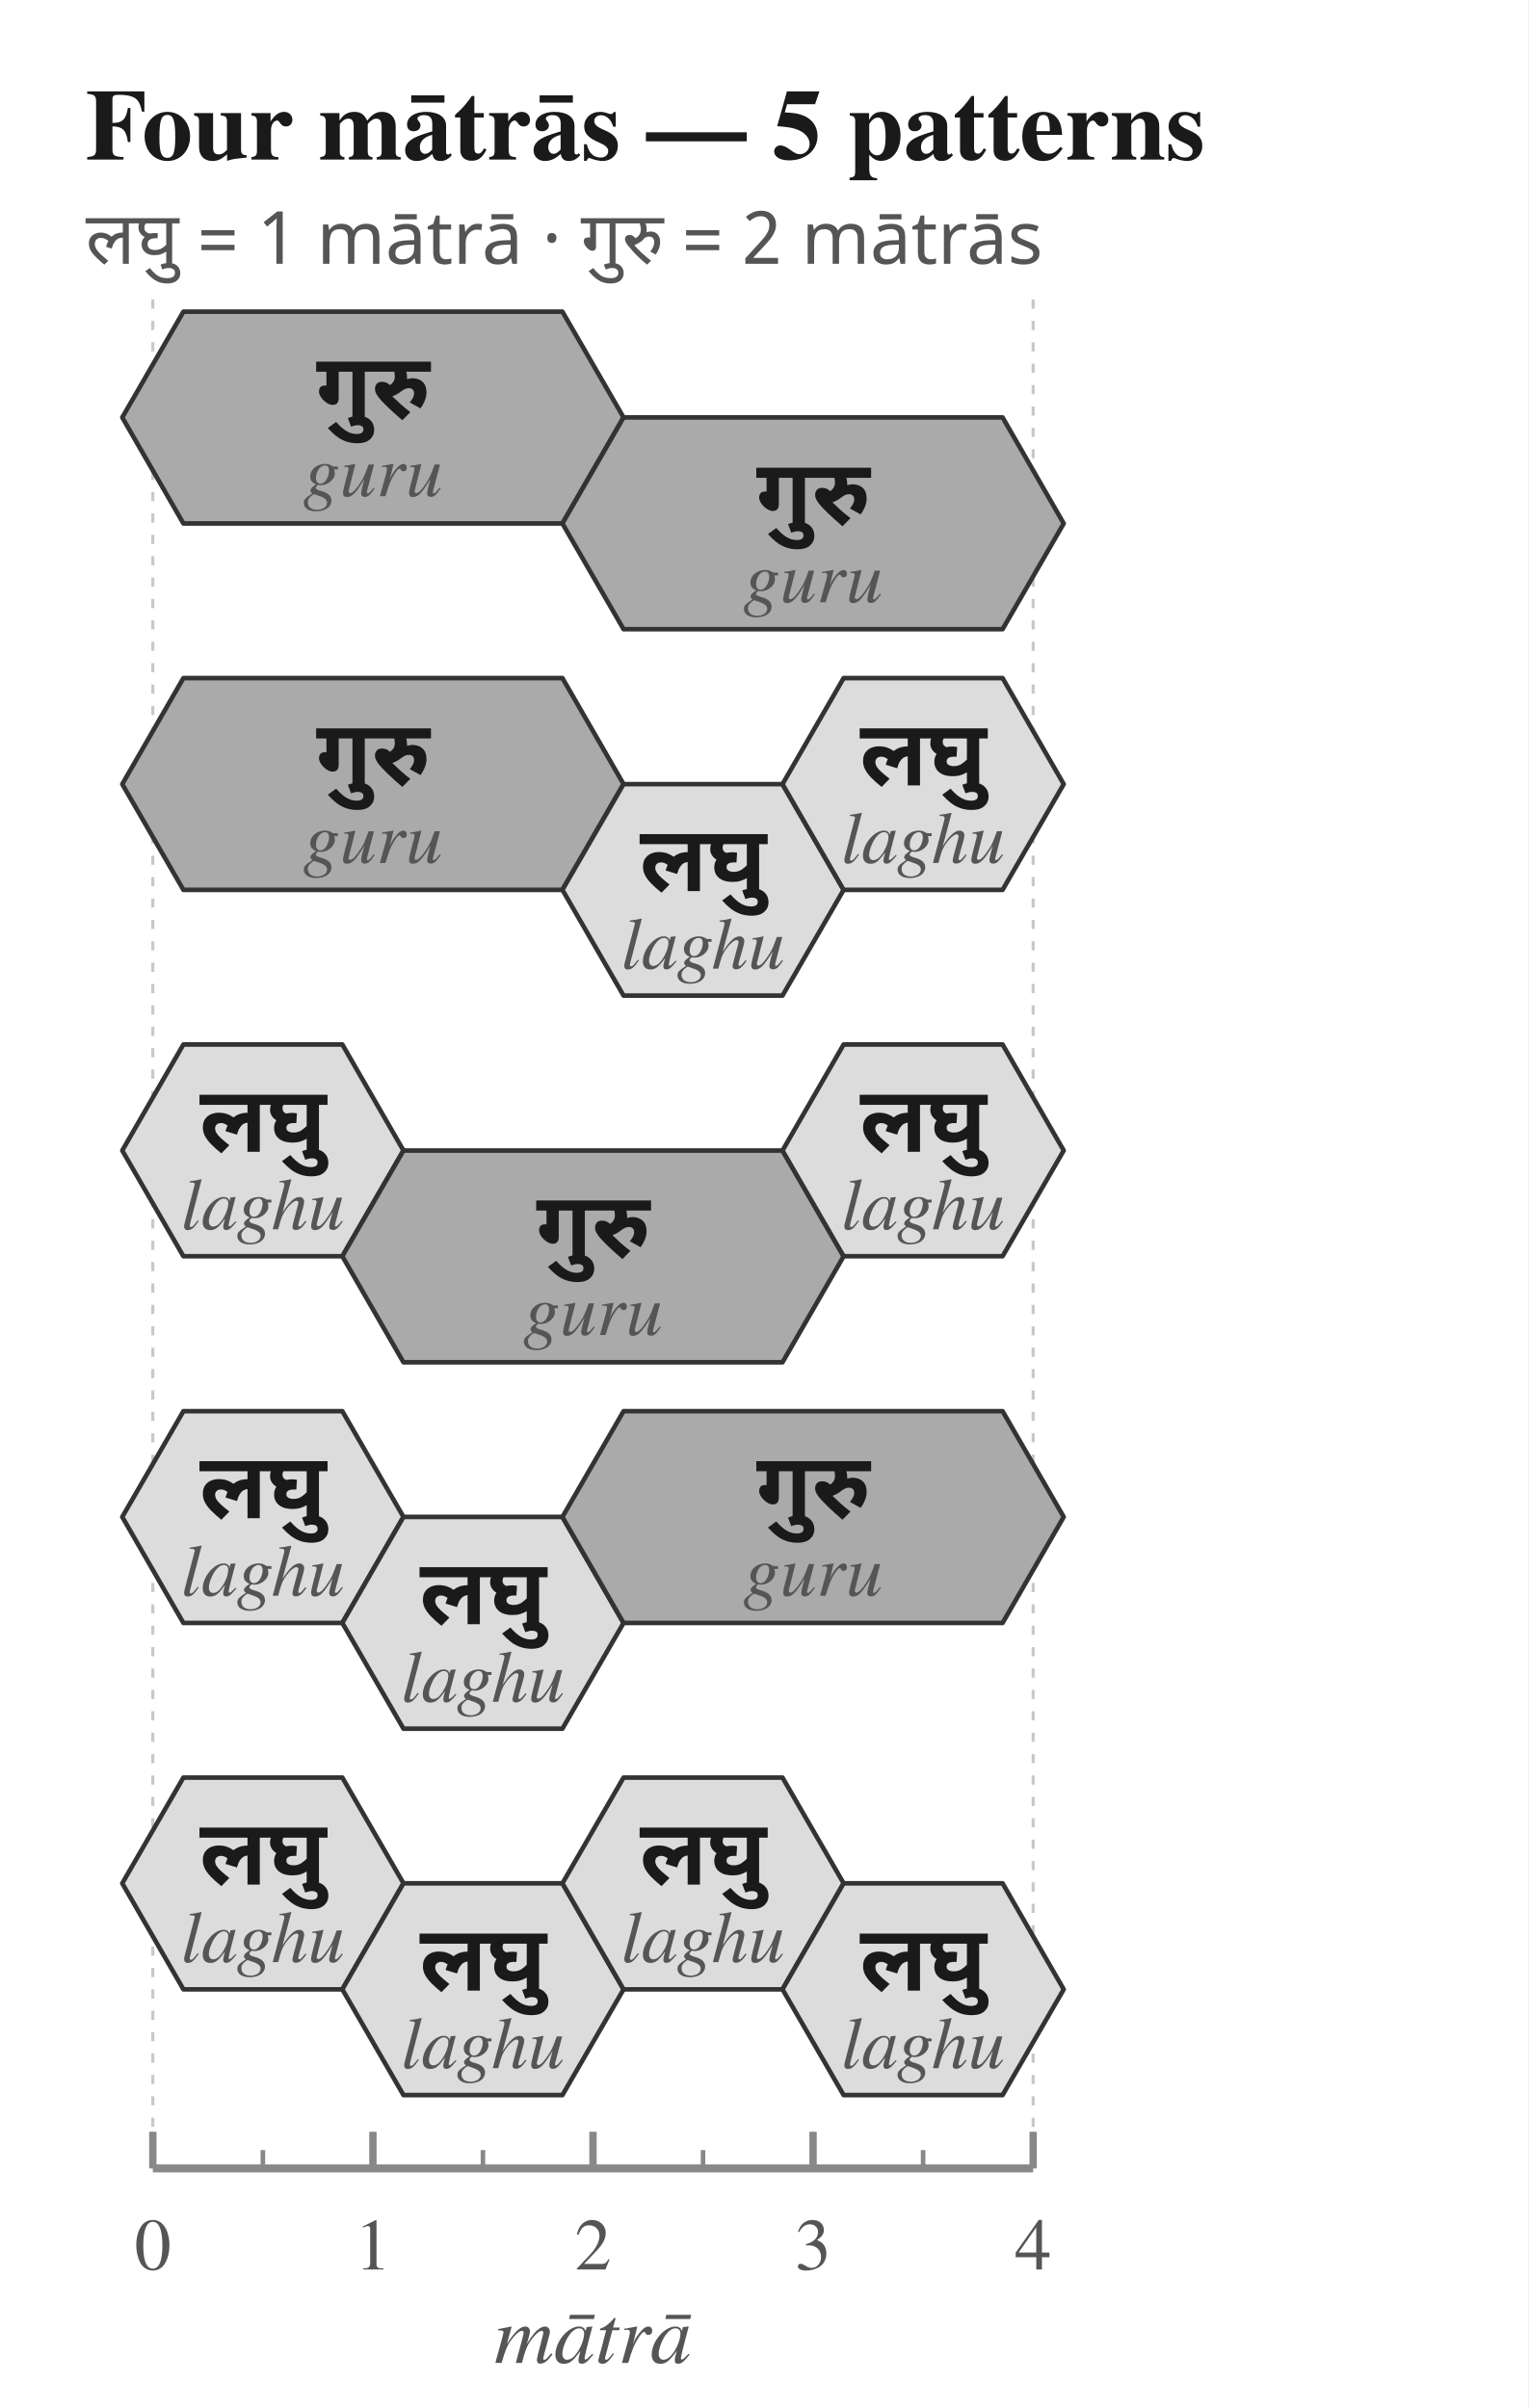
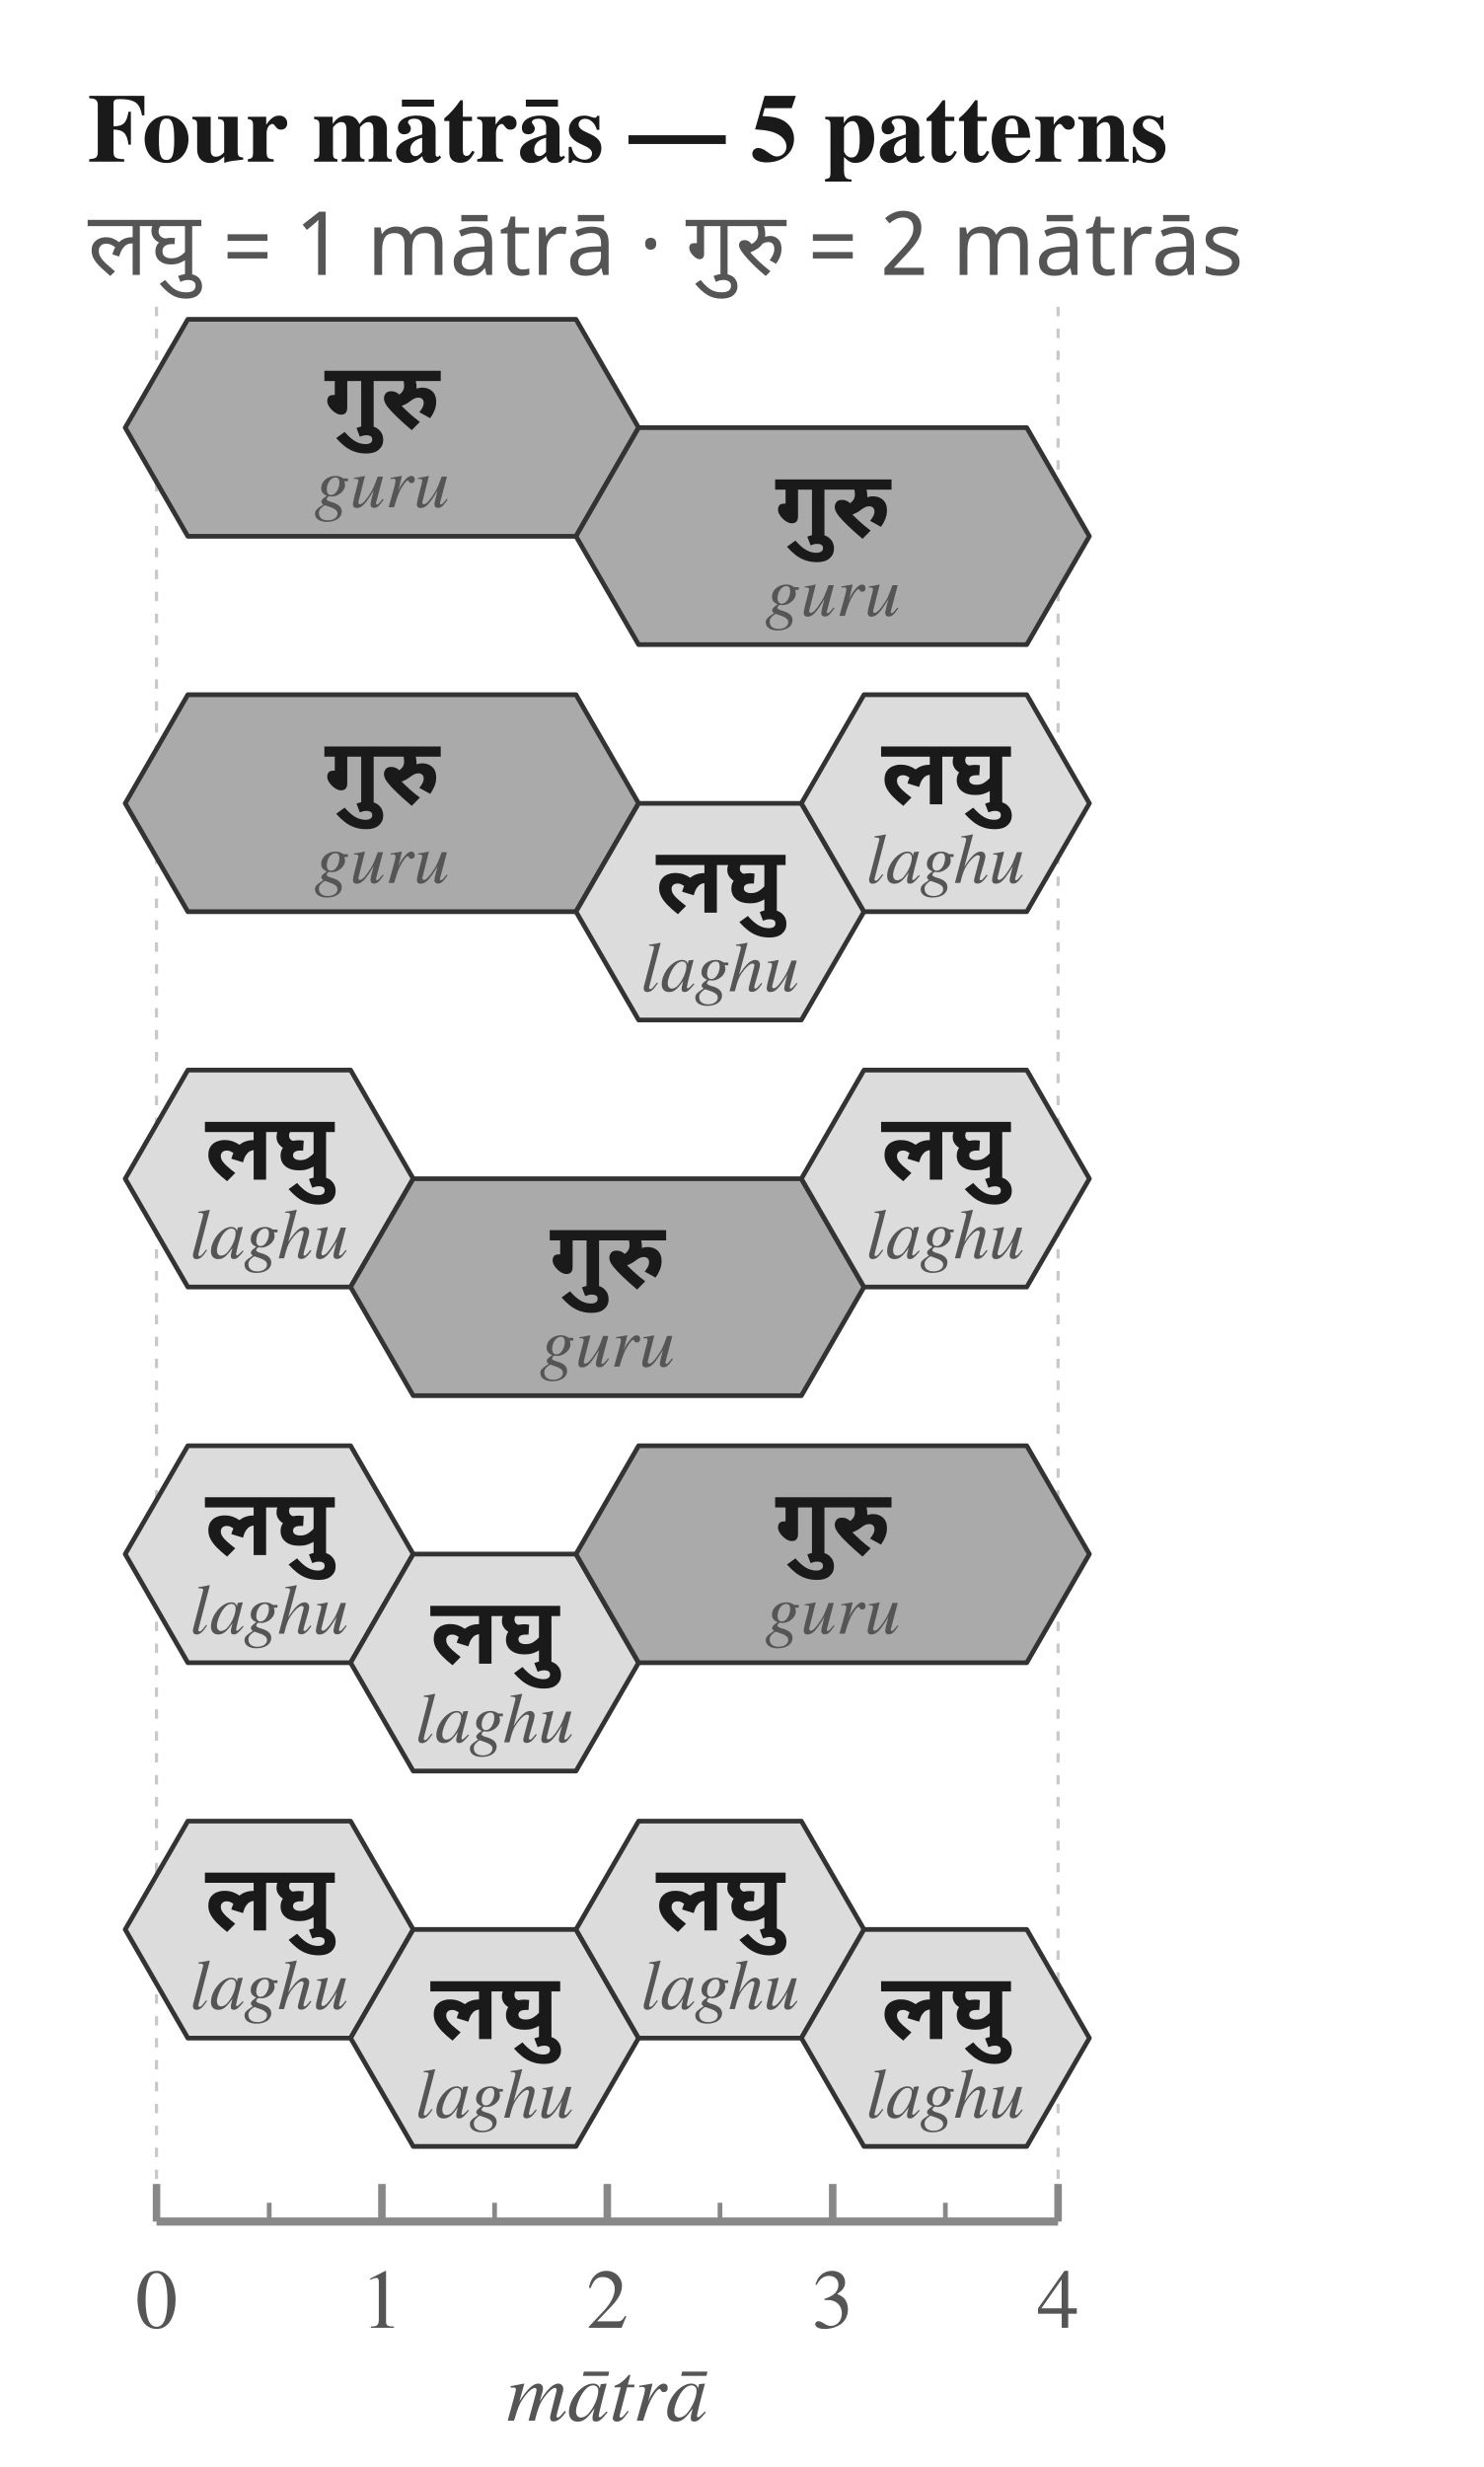
- <svg xmlns="http://www.w3.org/2000/svg" width="500" height="788" viewBox="0 0 500 788">
+ <svg xmlns="http://www.w3.org/2000/svg" width="474" height="788" viewBox="0 0 474 788">
  <rect width="100%" height="100%" fill="white" />
-   <text x="28.0" y="42.0" font-family="Charter, Georgia, Times, serif" font-size="33" font-weight="700" font-style="normal" text-anchor="start" dominant-baseline="middle" fill="#1a1a1a">Four mātrās — 5 patterns</text>
-   <text x="28.0" y="78.0" font-family="Noto Sans Devanagari, Mangal, Devanagari Sangam MN, sans-serif" font-size="24" font-weight="400" font-style="normal" text-anchor="start" dominant-baseline="middle" fill="#555555">लघु = 1 mātrā    ·    गुरु = 2 mātrās</text>
+   <text x="28.0" y="42.0" font-family="Charter, Georgia, Times, serif" font-size="31.1" font-weight="700" font-style="normal" text-anchor="start" dominant-baseline="middle" fill="#1a1a1a">Four mātrās — 5 patterns</text>
+   <text x="28.0" y="78.0" font-family="Noto Sans Devanagari, Mangal, Devanagari Sangam MN, sans-serif" font-size="28.3" font-weight="400" font-style="normal" text-anchor="start" dominant-baseline="middle" fill="#555555">लघु = 1 mātrā    ·    गुरु = 2 mātrās</text>
  <line x1="50.0" y1="98.0" x2="50.0" y2="709.6" stroke="#c8c8c8" stroke-width="1" stroke-dasharray="3,4" />
  <line x1="338.0" y1="98.0" x2="338.0" y2="709.6" stroke="#c8c8c8" stroke-width="1" stroke-dasharray="3,4" />
  <polygon points="60.0,102.0 184.0,102.0 204.0,136.6 184.0,171.3 60.0,171.3 40.0,136.6" fill="#aaaaaa" stroke="#333333" stroke-width="1.5" stroke-linejoin="round" />
  <polygon points="204.0,136.6 328.0,136.6 348.0,171.3 328.0,205.9 204.0,205.9 184.0,171.3" fill="#aaaaaa" stroke="#333333" stroke-width="1.5" stroke-linejoin="round" />
-   <text x="122.0" y="126.6" font-family="Noto Sans Devanagari, Mangal, Devanagari Sangam MN, sans-serif" font-size="30" font-weight="600" font-style="normal" text-anchor="middle" dominant-baseline="middle" fill="#1a1a1a">गुरु</text>
-   <text x="122.0" y="155.6" font-family="Charter, Georgia, Times, serif" font-size="24" font-weight="400" font-style="italic" text-anchor="middle" dominant-baseline="middle" fill="#555555">guru</text>
-   <text x="266.0" y="161.3" font-family="Noto Sans Devanagari, Mangal, Devanagari Sangam MN, sans-serif" font-size="30" font-weight="600" font-style="normal" text-anchor="middle" dominant-baseline="middle" fill="#1a1a1a">गुरु</text>
-   <text x="266.0" y="190.3" font-family="Charter, Georgia, Times, serif" font-size="24" font-weight="400" font-style="italic" text-anchor="middle" dominant-baseline="middle" fill="#555555">guru</text>
+   <text x="122.0" y="126.6" font-family="Noto Sans Devanagari, Mangal, Devanagari Sangam MN, sans-serif" font-size="29.7" font-weight="600" font-style="normal" text-anchor="middle" dominant-baseline="middle" fill="#1a1a1a">गुरु</text>
+   <text x="122.0" y="155.6" font-family="Charter, Georgia, Times, serif" font-size="22.7" font-weight="400" font-style="italic" text-anchor="middle" dominant-baseline="middle" fill="#555555">guru</text>
+   <text x="266.0" y="161.3" font-family="Noto Sans Devanagari, Mangal, Devanagari Sangam MN, sans-serif" font-size="29.7" font-weight="600" font-style="normal" text-anchor="middle" dominant-baseline="middle" fill="#1a1a1a">गुरु</text>
+   <text x="266.0" y="190.3" font-family="Charter, Georgia, Times, serif" font-size="22.7" font-weight="400" font-style="italic" text-anchor="middle" dominant-baseline="middle" fill="#555555">guru</text>
  <polygon points="60.0,221.9 184.0,221.9 204.0,256.6 184.0,291.2 60.0,291.2 40.0,256.6" fill="#aaaaaa" stroke="#333333" stroke-width="1.5" stroke-linejoin="round" />
  <polygon points="204.0,256.6 256.0,256.6 276.0,291.2 256.0,325.8 204.0,325.8 184.0,291.2" fill="#dcdcdc" stroke="#333333" stroke-width="1.5" stroke-linejoin="round" />
  <polygon points="276.0,221.9 328.0,221.9 348.0,256.6 328.0,291.2 276.0,291.2 256.0,256.6" fill="#dcdcdc" stroke="#333333" stroke-width="1.5" stroke-linejoin="round" />
-   <text x="122.0" y="246.6" font-family="Noto Sans Devanagari, Mangal, Devanagari Sangam MN, sans-serif" font-size="30" font-weight="600" font-style="normal" text-anchor="middle" dominant-baseline="middle" fill="#1a1a1a">गुरु</text>
-   <text x="122.0" y="275.6" font-family="Charter, Georgia, Times, serif" font-size="24" font-weight="400" font-style="italic" text-anchor="middle" dominant-baseline="middle" fill="#555555">guru</text>
-   <text x="230.0" y="281.2" font-family="Noto Sans Devanagari, Mangal, Devanagari Sangam MN, sans-serif" font-size="30" font-weight="600" font-style="normal" text-anchor="middle" dominant-baseline="middle" fill="#1a1a1a">लघु</text>
-   <text x="230.0" y="310.2" font-family="Charter, Georgia, Times, serif" font-size="24" font-weight="400" font-style="italic" text-anchor="middle" dominant-baseline="middle" fill="#555555">laghu</text>
-   <text x="302.0" y="246.6" font-family="Noto Sans Devanagari, Mangal, Devanagari Sangam MN, sans-serif" font-size="30" font-weight="600" font-style="normal" text-anchor="middle" dominant-baseline="middle" fill="#1a1a1a">लघु</text>
-   <text x="302.0" y="275.6" font-family="Charter, Georgia, Times, serif" font-size="24" font-weight="400" font-style="italic" text-anchor="middle" dominant-baseline="middle" fill="#555555">laghu</text>
+   <text x="122.0" y="246.6" font-family="Noto Sans Devanagari, Mangal, Devanagari Sangam MN, sans-serif" font-size="29.7" font-weight="600" font-style="normal" text-anchor="middle" dominant-baseline="middle" fill="#1a1a1a">गुरु</text>
+   <text x="122.0" y="275.6" font-family="Charter, Georgia, Times, serif" font-size="22.7" font-weight="400" font-style="italic" text-anchor="middle" dominant-baseline="middle" fill="#555555">guru</text>
+   <text x="230.0" y="281.2" font-family="Noto Sans Devanagari, Mangal, Devanagari Sangam MN, sans-serif" font-size="29.7" font-weight="600" font-style="normal" text-anchor="middle" dominant-baseline="middle" fill="#1a1a1a">लघु</text>
+   <text x="230.0" y="310.2" font-family="Charter, Georgia, Times, serif" font-size="22.7" font-weight="400" font-style="italic" text-anchor="middle" dominant-baseline="middle" fill="#555555">laghu</text>
+   <text x="302.0" y="246.6" font-family="Noto Sans Devanagari, Mangal, Devanagari Sangam MN, sans-serif" font-size="29.7" font-weight="600" font-style="normal" text-anchor="middle" dominant-baseline="middle" fill="#1a1a1a">लघु</text>
+   <text x="302.0" y="275.6" font-family="Charter, Georgia, Times, serif" font-size="22.7" font-weight="400" font-style="italic" text-anchor="middle" dominant-baseline="middle" fill="#555555">laghu</text>
  <polygon points="60.0,341.8 112.0,341.8 132.0,376.5 112.0,411.1 60.0,411.1 40.0,376.5" fill="#dcdcdc" stroke="#333333" stroke-width="1.5" stroke-linejoin="round" />
  <polygon points="132.0,376.5 256.0,376.5 276.0,411.1 256.0,445.8 132.0,445.8 112.0,411.1" fill="#aaaaaa" stroke="#333333" stroke-width="1.5" stroke-linejoin="round" />
  <polygon points="276.0,341.8 328.0,341.8 348.0,376.5 328.0,411.1 276.0,411.1 256.0,376.5" fill="#dcdcdc" stroke="#333333" stroke-width="1.5" stroke-linejoin="round" />
-   <text x="86.0" y="366.5" font-family="Noto Sans Devanagari, Mangal, Devanagari Sangam MN, sans-serif" font-size="30" font-weight="600" font-style="normal" text-anchor="middle" dominant-baseline="middle" fill="#1a1a1a">लघु</text>
-   <text x="86.0" y="395.5" font-family="Charter, Georgia, Times, serif" font-size="24" font-weight="400" font-style="italic" text-anchor="middle" dominant-baseline="middle" fill="#555555">laghu</text>
-   <text x="194.0" y="401.1" font-family="Noto Sans Devanagari, Mangal, Devanagari Sangam MN, sans-serif" font-size="30" font-weight="600" font-style="normal" text-anchor="middle" dominant-baseline="middle" fill="#1a1a1a">गुरु</text>
-   <text x="194.0" y="430.1" font-family="Charter, Georgia, Times, serif" font-size="24" font-weight="400" font-style="italic" text-anchor="middle" dominant-baseline="middle" fill="#555555">guru</text>
-   <text x="302.0" y="366.5" font-family="Noto Sans Devanagari, Mangal, Devanagari Sangam MN, sans-serif" font-size="30" font-weight="600" font-style="normal" text-anchor="middle" dominant-baseline="middle" fill="#1a1a1a">लघु</text>
-   <text x="302.0" y="395.5" font-family="Charter, Georgia, Times, serif" font-size="24" font-weight="400" font-style="italic" text-anchor="middle" dominant-baseline="middle" fill="#555555">laghu</text>
+   <text x="86.0" y="366.5" font-family="Noto Sans Devanagari, Mangal, Devanagari Sangam MN, sans-serif" font-size="29.7" font-weight="600" font-style="normal" text-anchor="middle" dominant-baseline="middle" fill="#1a1a1a">लघु</text>
+   <text x="86.0" y="395.5" font-family="Charter, Georgia, Times, serif" font-size="22.7" font-weight="400" font-style="italic" text-anchor="middle" dominant-baseline="middle" fill="#555555">laghu</text>
+   <text x="194.0" y="401.1" font-family="Noto Sans Devanagari, Mangal, Devanagari Sangam MN, sans-serif" font-size="29.7" font-weight="600" font-style="normal" text-anchor="middle" dominant-baseline="middle" fill="#1a1a1a">गुरु</text>
+   <text x="194.0" y="430.1" font-family="Charter, Georgia, Times, serif" font-size="22.7" font-weight="400" font-style="italic" text-anchor="middle" dominant-baseline="middle" fill="#555555">guru</text>
+   <text x="302.0" y="366.5" font-family="Noto Sans Devanagari, Mangal, Devanagari Sangam MN, sans-serif" font-size="29.7" font-weight="600" font-style="normal" text-anchor="middle" dominant-baseline="middle" fill="#1a1a1a">लघु</text>
+   <text x="302.0" y="395.5" font-family="Charter, Georgia, Times, serif" font-size="22.7" font-weight="400" font-style="italic" text-anchor="middle" dominant-baseline="middle" fill="#555555">laghu</text>
  <polygon points="60.0,461.8 112.0,461.8 132.0,496.4 112.0,531.1 60.0,531.1 40.0,496.4" fill="#dcdcdc" stroke="#333333" stroke-width="1.5" stroke-linejoin="round" />
  <polygon points="132.0,496.4 184.0,496.4 204.0,531.1 184.0,565.7 132.0,565.7 112.0,531.1" fill="#dcdcdc" stroke="#333333" stroke-width="1.5" stroke-linejoin="round" />
  <polygon points="204.0,461.8 328.0,461.8 348.0,496.4 328.0,531.1 204.0,531.1 184.0,496.4" fill="#aaaaaa" stroke="#333333" stroke-width="1.5" stroke-linejoin="round" />
-   <text x="86.0" y="486.4" font-family="Noto Sans Devanagari, Mangal, Devanagari Sangam MN, sans-serif" font-size="30" font-weight="600" font-style="normal" text-anchor="middle" dominant-baseline="middle" fill="#1a1a1a">लघु</text>
-   <text x="86.0" y="515.4" font-family="Charter, Georgia, Times, serif" font-size="24" font-weight="400" font-style="italic" text-anchor="middle" dominant-baseline="middle" fill="#555555">laghu</text>
-   <text x="158.0" y="521.1" font-family="Noto Sans Devanagari, Mangal, Devanagari Sangam MN, sans-serif" font-size="30" font-weight="600" font-style="normal" text-anchor="middle" dominant-baseline="middle" fill="#1a1a1a">लघु</text>
-   <text x="158.0" y="550.1" font-family="Charter, Georgia, Times, serif" font-size="24" font-weight="400" font-style="italic" text-anchor="middle" dominant-baseline="middle" fill="#555555">laghu</text>
-   <text x="266.0" y="486.4" font-family="Noto Sans Devanagari, Mangal, Devanagari Sangam MN, sans-serif" font-size="30" font-weight="600" font-style="normal" text-anchor="middle" dominant-baseline="middle" fill="#1a1a1a">गुरु</text>
-   <text x="266.0" y="515.4" font-family="Charter, Georgia, Times, serif" font-size="24" font-weight="400" font-style="italic" text-anchor="middle" dominant-baseline="middle" fill="#555555">guru</text>
+   <text x="86.0" y="486.4" font-family="Noto Sans Devanagari, Mangal, Devanagari Sangam MN, sans-serif" font-size="29.7" font-weight="600" font-style="normal" text-anchor="middle" dominant-baseline="middle" fill="#1a1a1a">लघु</text>
+   <text x="86.0" y="515.4" font-family="Charter, Georgia, Times, serif" font-size="22.7" font-weight="400" font-style="italic" text-anchor="middle" dominant-baseline="middle" fill="#555555">laghu</text>
+   <text x="158.0" y="521.1" font-family="Noto Sans Devanagari, Mangal, Devanagari Sangam MN, sans-serif" font-size="29.7" font-weight="600" font-style="normal" text-anchor="middle" dominant-baseline="middle" fill="#1a1a1a">लघु</text>
+   <text x="158.0" y="550.1" font-family="Charter, Georgia, Times, serif" font-size="22.7" font-weight="400" font-style="italic" text-anchor="middle" dominant-baseline="middle" fill="#555555">laghu</text>
+   <text x="266.0" y="486.4" font-family="Noto Sans Devanagari, Mangal, Devanagari Sangam MN, sans-serif" font-size="29.7" font-weight="600" font-style="normal" text-anchor="middle" dominant-baseline="middle" fill="#1a1a1a">गुरु</text>
+   <text x="266.0" y="515.4" font-family="Charter, Georgia, Times, serif" font-size="22.7" font-weight="400" font-style="italic" text-anchor="middle" dominant-baseline="middle" fill="#555555">guru</text>
  <polygon points="60.0,581.7 112.0,581.7 132.0,616.3 112.0,651.0 60.0,651.0 40.0,616.3" fill="#dcdcdc" stroke="#333333" stroke-width="1.5" stroke-linejoin="round" />
  <polygon points="132.0,616.3 184.0,616.3 204.0,651.0 184.0,685.6 132.0,685.6 112.0,651.0" fill="#dcdcdc" stroke="#333333" stroke-width="1.5" stroke-linejoin="round" />
  <polygon points="204.0,581.7 256.0,581.7 276.0,616.3 256.0,651.0 204.0,651.0 184.0,616.3" fill="#dcdcdc" stroke="#333333" stroke-width="1.5" stroke-linejoin="round" />
  <polygon points="276.0,616.3 328.0,616.3 348.0,651.0 328.0,685.6 276.0,685.6 256.0,651.0" fill="#dcdcdc" stroke="#333333" stroke-width="1.5" stroke-linejoin="round" />
-   <text x="86.0" y="606.3" font-family="Noto Sans Devanagari, Mangal, Devanagari Sangam MN, sans-serif" font-size="30" font-weight="600" font-style="normal" text-anchor="middle" dominant-baseline="middle" fill="#1a1a1a">लघु</text>
-   <text x="86.0" y="635.3" font-family="Charter, Georgia, Times, serif" font-size="24" font-weight="400" font-style="italic" text-anchor="middle" dominant-baseline="middle" fill="#555555">laghu</text>
-   <text x="158.0" y="641.0" font-family="Noto Sans Devanagari, Mangal, Devanagari Sangam MN, sans-serif" font-size="30" font-weight="600" font-style="normal" text-anchor="middle" dominant-baseline="middle" fill="#1a1a1a">लघु</text>
-   <text x="158.0" y="670.0" font-family="Charter, Georgia, Times, serif" font-size="24" font-weight="400" font-style="italic" text-anchor="middle" dominant-baseline="middle" fill="#555555">laghu</text>
-   <text x="230.0" y="606.3" font-family="Noto Sans Devanagari, Mangal, Devanagari Sangam MN, sans-serif" font-size="30" font-weight="600" font-style="normal" text-anchor="middle" dominant-baseline="middle" fill="#1a1a1a">लघु</text>
-   <text x="230.0" y="635.3" font-family="Charter, Georgia, Times, serif" font-size="24" font-weight="400" font-style="italic" text-anchor="middle" dominant-baseline="middle" fill="#555555">laghu</text>
-   <text x="302.0" y="641.0" font-family="Noto Sans Devanagari, Mangal, Devanagari Sangam MN, sans-serif" font-size="30" font-weight="600" font-style="normal" text-anchor="middle" dominant-baseline="middle" fill="#1a1a1a">लघु</text>
-   <text x="302.0" y="670.0" font-family="Charter, Georgia, Times, serif" font-size="24" font-weight="400" font-style="italic" text-anchor="middle" dominant-baseline="middle" fill="#555555">laghu</text>
+   <text x="86.0" y="606.3" font-family="Noto Sans Devanagari, Mangal, Devanagari Sangam MN, sans-serif" font-size="29.7" font-weight="600" font-style="normal" text-anchor="middle" dominant-baseline="middle" fill="#1a1a1a">लघु</text>
+   <text x="86.0" y="635.3" font-family="Charter, Georgia, Times, serif" font-size="22.7" font-weight="400" font-style="italic" text-anchor="middle" dominant-baseline="middle" fill="#555555">laghu</text>
+   <text x="158.0" y="641.0" font-family="Noto Sans Devanagari, Mangal, Devanagari Sangam MN, sans-serif" font-size="29.7" font-weight="600" font-style="normal" text-anchor="middle" dominant-baseline="middle" fill="#1a1a1a">लघु</text>
+   <text x="158.0" y="670.0" font-family="Charter, Georgia, Times, serif" font-size="22.7" font-weight="400" font-style="italic" text-anchor="middle" dominant-baseline="middle" fill="#555555">laghu</text>
+   <text x="230.0" y="606.3" font-family="Noto Sans Devanagari, Mangal, Devanagari Sangam MN, sans-serif" font-size="29.7" font-weight="600" font-style="normal" text-anchor="middle" dominant-baseline="middle" fill="#1a1a1a">लघु</text>
+   <text x="230.0" y="635.3" font-family="Charter, Georgia, Times, serif" font-size="22.7" font-weight="400" font-style="italic" text-anchor="middle" dominant-baseline="middle" fill="#555555">laghu</text>
+   <text x="302.0" y="641.0" font-family="Noto Sans Devanagari, Mangal, Devanagari Sangam MN, sans-serif" font-size="29.7" font-weight="600" font-style="normal" text-anchor="middle" dominant-baseline="middle" fill="#1a1a1a">लघु</text>
+   <text x="302.0" y="670.0" font-family="Charter, Georgia, Times, serif" font-size="22.7" font-weight="400" font-style="italic" text-anchor="middle" dominant-baseline="middle" fill="#555555">laghu</text>
  <line x1="50.0" y1="709.6" x2="338.0" y2="709.6" stroke="#888888" stroke-width="2.6" />
  <line x1="50.0" y1="709.6" x2="50.0" y2="697.6" stroke="#888888" stroke-width="2.4" />
-   <text x="50.0" y="735.6" font-family="Charter, Georgia, Times, serif" font-size="24" font-weight="400" font-style="normal" text-anchor="middle" dominant-baseline="middle" fill="#555555">0</text>
+   <text x="50.0" y="735.6" font-family="Charter, Georgia, Times, serif" font-size="26.9" font-weight="400" font-style="normal" text-anchor="middle" dominant-baseline="middle" fill="#555555">0</text>
  <line x1="86.0" y1="709.6" x2="86.0" y2="703.6" stroke="#888888" stroke-width="1.5" />
  <line x1="122.0" y1="709.6" x2="122.0" y2="697.6" stroke="#888888" stroke-width="2.4" />
-   <text x="122.0" y="735.6" font-family="Charter, Georgia, Times, serif" font-size="24" font-weight="400" font-style="normal" text-anchor="middle" dominant-baseline="middle" fill="#555555">1</text>
+   <text x="122.0" y="735.6" font-family="Charter, Georgia, Times, serif" font-size="26.9" font-weight="400" font-style="normal" text-anchor="middle" dominant-baseline="middle" fill="#555555">1</text>
  <line x1="158.0" y1="709.6" x2="158.0" y2="703.6" stroke="#888888" stroke-width="1.5" />
  <line x1="194.0" y1="709.6" x2="194.0" y2="697.6" stroke="#888888" stroke-width="2.4" />
-   <text x="194.0" y="735.6" font-family="Charter, Georgia, Times, serif" font-size="24" font-weight="400" font-style="normal" text-anchor="middle" dominant-baseline="middle" fill="#555555">2</text>
+   <text x="194.0" y="735.6" font-family="Charter, Georgia, Times, serif" font-size="26.9" font-weight="400" font-style="normal" text-anchor="middle" dominant-baseline="middle" fill="#555555">2</text>
  <line x1="230.0" y1="709.6" x2="230.0" y2="703.6" stroke="#888888" stroke-width="1.5" />
  <line x1="266.0" y1="709.6" x2="266.0" y2="697.6" stroke="#888888" stroke-width="2.4" />
-   <text x="266.0" y="735.6" font-family="Charter, Georgia, Times, serif" font-size="24" font-weight="400" font-style="normal" text-anchor="middle" dominant-baseline="middle" fill="#555555">3</text>
+   <text x="266.0" y="735.6" font-family="Charter, Georgia, Times, serif" font-size="26.9" font-weight="400" font-style="normal" text-anchor="middle" dominant-baseline="middle" fill="#555555">3</text>
  <line x1="302.0" y1="709.6" x2="302.0" y2="703.6" stroke="#888888" stroke-width="1.5" />
  <line x1="338.0" y1="709.6" x2="338.0" y2="697.6" stroke="#888888" stroke-width="2.4" />
-   <text x="338.0" y="735.6" font-family="Charter, Georgia, Times, serif" font-size="24" font-weight="400" font-style="normal" text-anchor="middle" dominant-baseline="middle" fill="#555555">4</text>
-   <text x="194.0" y="765.6" font-family="Charter, Georgia, Times, serif" font-size="27" font-weight="400" font-style="italic" text-anchor="middle" dominant-baseline="middle" fill="#555555">mātrā</text>
+   <text x="338.0" y="735.6" font-family="Charter, Georgia, Times, serif" font-size="26.9" font-weight="400" font-style="normal" text-anchor="middle" dominant-baseline="middle" fill="#555555">4</text>
+   <text x="194.0" y="765.6" font-family="Charter, Georgia, Times, serif" font-size="26.9" font-weight="400" font-style="italic" text-anchor="middle" dominant-baseline="middle" fill="#555555">mātrā</text>
</svg>
